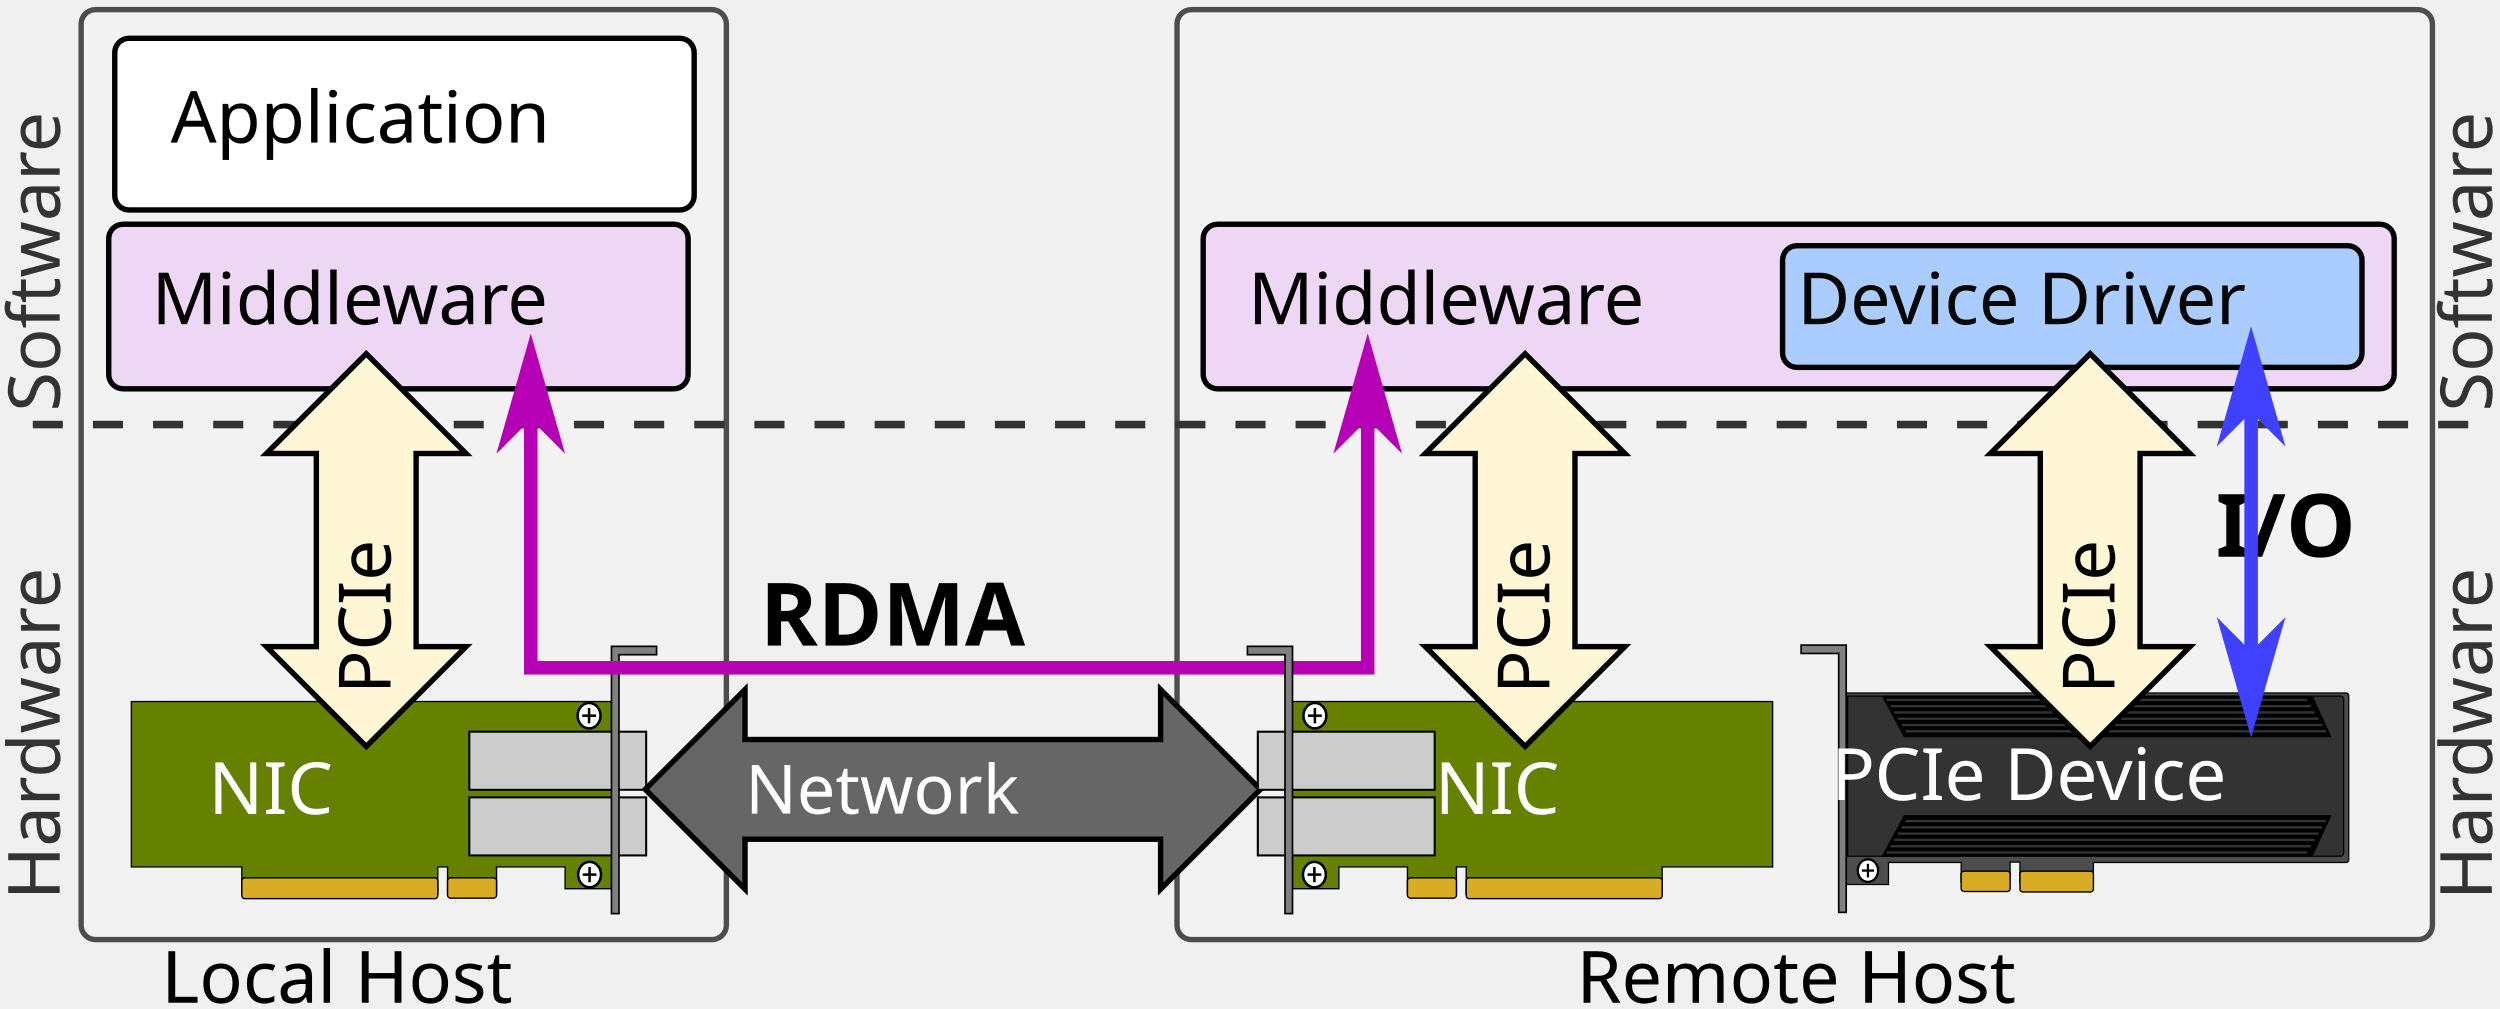
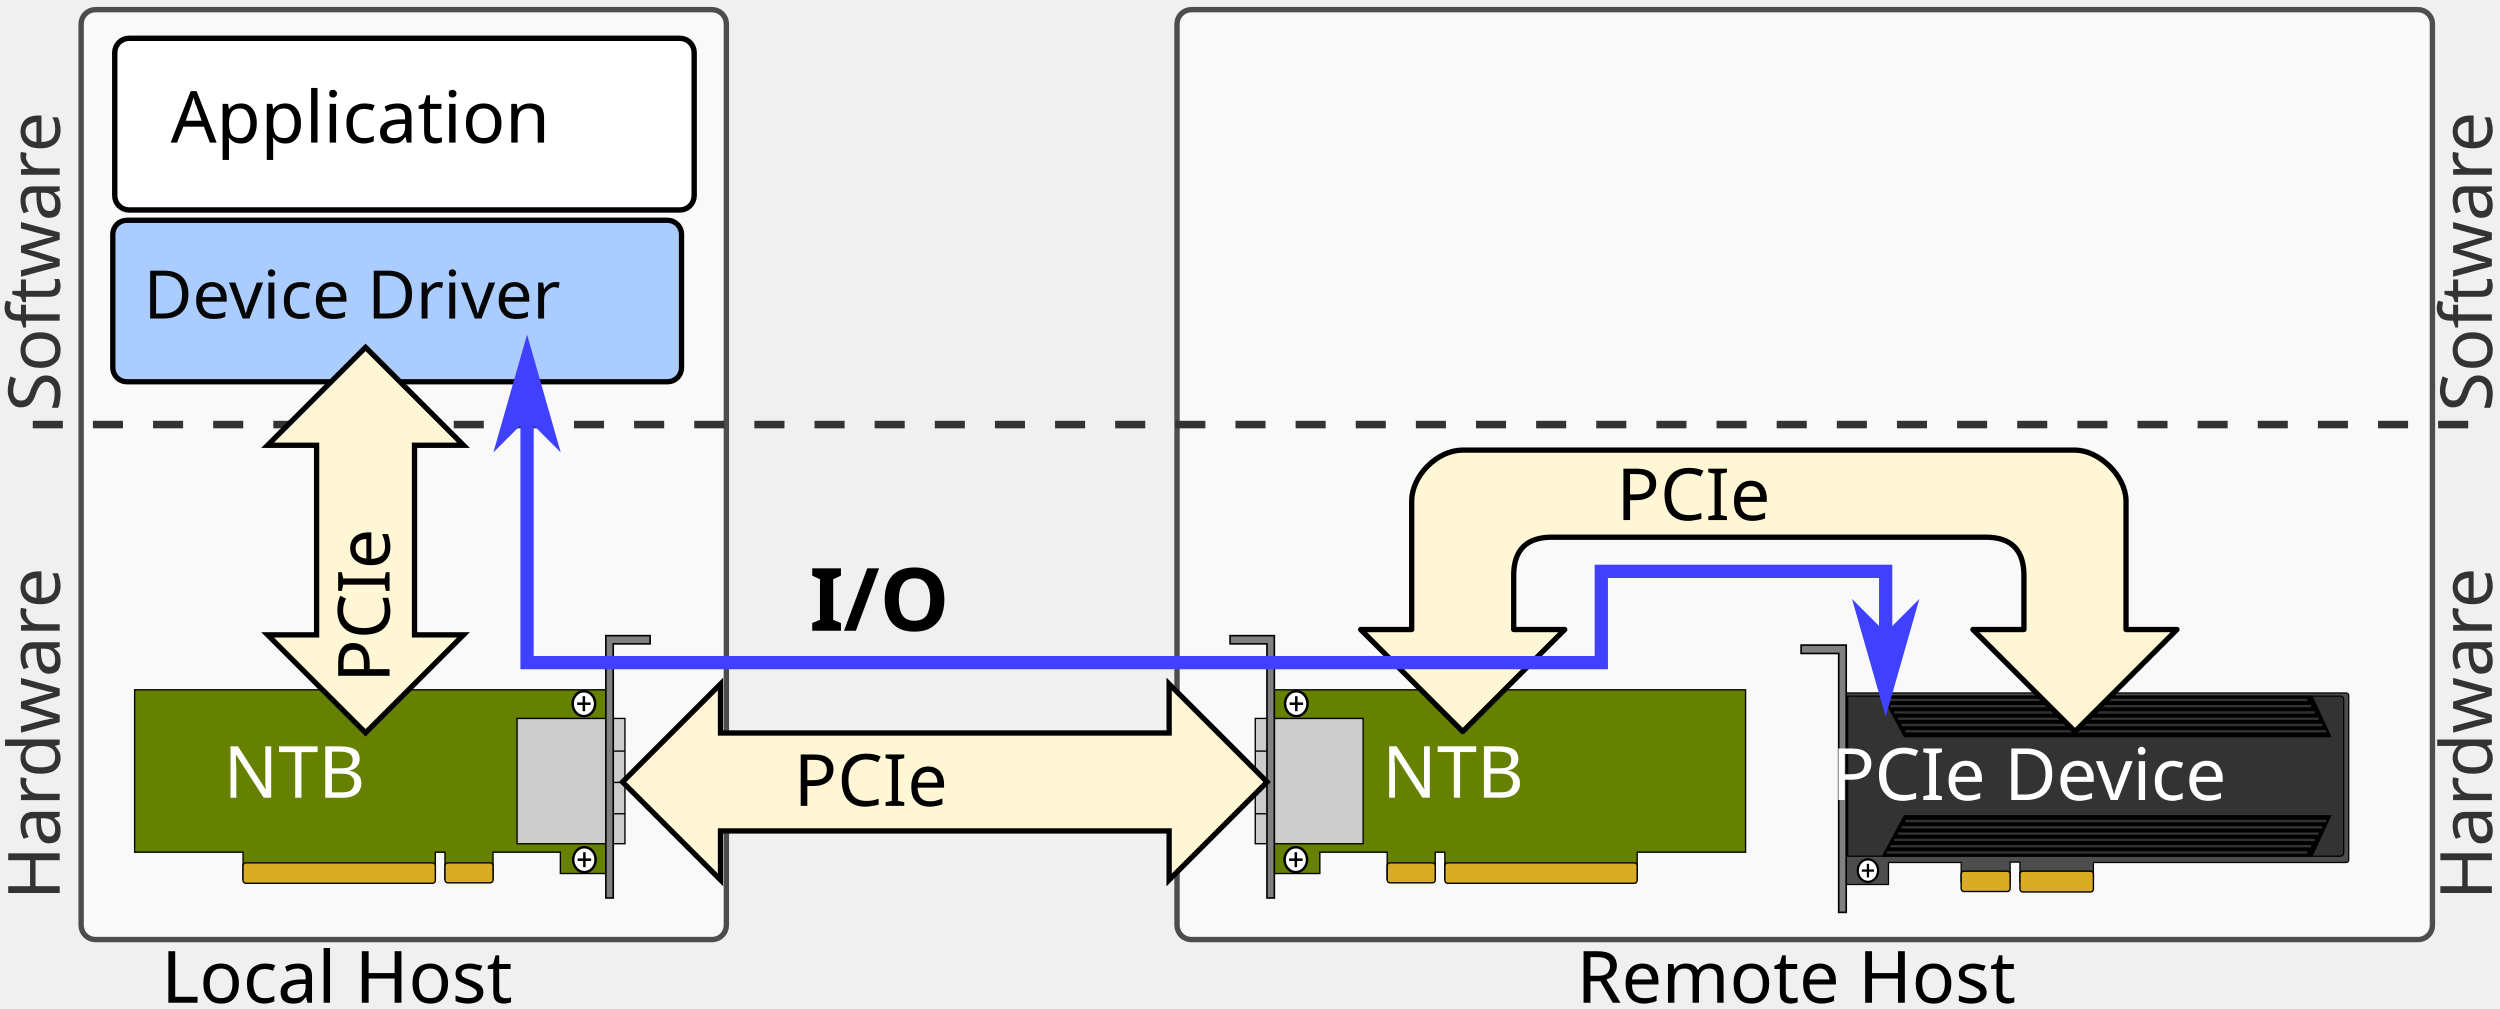
<svg xmlns="http://www.w3.org/2000/svg" width="243pt" height="98pt" viewBox="0 0 85.725 34.572" version="1.1" id="svg20802">
  <defs id="defs20799">
    <marker style="overflow:visible" id="marker25870" refX="0" refY="0" orient="auto">
      <path transform="matrix(0.4,0,0,0.4,4,0)" style="fill:#b600b6;fill-opacity:1;fill-rule:evenodd;stroke:#b600b6;stroke-width:1pt;stroke-opacity:1" d="M 0,0 5,-5 -12.5,0 5,5 Z" id="path25868" />
    </marker>
    <marker orient="auto" refY="0" refX="0" id="marker1285" style="overflow:visible">
      <path id="path1283" d="M 0,0 5,-5 -12.5,0 5,5 Z" style="fill:#b600b6;fill-opacity:1;fill-rule:evenodd;stroke:#b600b6;stroke-width:1pt;stroke-opacity:1" transform="matrix(-0.4,0,0,-0.4,-4,0)" />
    </marker>
    <marker orient="auto" refY="0" refX="0" id="marker6997" style="overflow:visible">
      <path id="path6995" d="M 0,0 5,-5 -12.5,0 5,5 Z" style="fill:#b600b6;fill-opacity:1;fill-rule:evenodd;stroke:#b600b6;stroke-width:1pt;stroke-opacity:1" transform="matrix(0.4,0,0,0.4,4,0)" />
    </marker>
    <marker orient="auto" refY="0" refX="0" id="marker8459" style="overflow:visible">
      <path id="path8457" d="M 0,0 5,-5 -12.5,0 5,5 Z" style="fill:#b600b6;fill-opacity:1;fill-rule:evenodd;stroke:#b600b6;stroke-width:1pt;stroke-opacity:1" transform="matrix(-0.4,0,0,-0.4,-4,0)" />
    </marker>
    <marker orient="auto" refY="0" refX="0" id="marker6997-9" style="overflow:visible">
      <path id="path6995-6" d="M 0,0 5,-5 -12.5,0 5,5 Z" style="fill:#4040ff;fill-opacity:1;fill-rule:evenodd;stroke:#4040ff;stroke-width:1pt;stroke-opacity:1" transform="matrix(0.4,0,0,0.4,4,0)" />
    </marker>
    <marker orient="auto" refY="0" refX="0" id="marker8459-2" style="overflow:visible">
      <path id="path8457-5" d="M 0,0 5,-5 -12.5,0 5,5 Z" style="fill:#4040ff;fill-opacity:1;fill-rule:evenodd;stroke:#4040ff;stroke-width:1pt;stroke-opacity:1" transform="matrix(-0.4,0,0,-0.4,-4,0)" />
    </marker>
    <marker orient="auto" refY="0" refX="0" id="marker6997-9-2" style="overflow:visible">
      <path id="path6995-6-9" d="M 0,0 5,-5 -12.5,0 5,5 Z" style="fill:#4040ff;fill-opacity:1;fill-rule:evenodd;stroke:#4040ff;stroke-width:1pt;stroke-opacity:1" transform="matrix(0.4,0,0,0.4,4,0)" />
    </marker>
    <marker orient="auto" refY="0" refX="0" id="marker8459-2-4" style="overflow:visible">
      <path id="path8457-5-3" d="M 0,0 5,-5 -12.5,0 5,5 Z" style="fill:#4040ff;fill-opacity:1;fill-rule:evenodd;stroke:#4040ff;stroke-width:1pt;stroke-opacity:1" transform="matrix(-0.4,0,0,-0.4,-4,0)" />
    </marker>
  </defs>
  <g id="layer1" style="display:inline">
-     <rect style="fill:#f2f2f2;fill-opacity:1;stroke:#4d4d4d;stroke-width:0.185;stroke-linecap:round;stroke-miterlimit:4;stroke-dasharray:none" id="rect50794" width="22.125" height="31.887" x="2.782" y="0.331" rx="0.491" ry="0.491" />
+     <rect style="fill:#f9f9f9;fill-opacity:1;stroke:#4d4d4d;stroke-width:0.185;stroke-linecap:round;stroke-miterlimit:4;stroke-dasharray:none" id="rect50794" width="22.125" height="31.887" x="2.782" y="0.331" rx="0.491" ry="0.491" />
    <text xml:space="preserve" style="font-style:normal;font-variant:normal;font-weight:normal;font-stretch:normal;font-size:2.469px;line-height:125%;font-family:sans-serif;-inkscape-font-specification:sans-serif;text-align:center;letter-spacing:0px;word-spacing:0px;text-anchor:middle;fill:#000000;fill-opacity:1;stroke:none;stroke-width:0.213px;stroke-linecap:butt;stroke-linejoin:miter;stroke-opacity:1" x="63.197" y="34.38" id="text148226">
      <tspan id="tspan148224" x="63.197" y="34.38" style="font-style:normal;font-variant:normal;font-weight:normal;font-stretch:normal;font-size:2.469px;font-family:sans-serif;-inkscape-font-specification:sans-serif;fill:#000000;fill-opacity:1;stroke-width:0.213px">Remote Host</tspan>
    </text>
-     <rect style="fill:#f2f2f2;fill-opacity:1;stroke:#4d4d4d;stroke-width:0.185;stroke-linecap:round;stroke-miterlimit:4;stroke-dasharray:none" id="rect43406" width="43.048" height="31.887" x="40.36" y="0.331" rx="0.491" ry="0.491" />
+     <rect style="fill:#f9f9f9;fill-opacity:1;stroke:#4d4d4d;stroke-width:0.185;stroke-linecap:round;stroke-miterlimit:4;stroke-dasharray:none" id="rect43406" width="43.048" height="31.887" x="40.36" y="0.331" rx="0.491" ry="0.491" />
    <text xml:space="preserve" style="font-style:normal;font-variant:normal;font-weight:normal;font-stretch:normal;font-size:2.469px;line-height:125%;font-family:sans-serif;-inkscape-font-specification:sans-serif;text-align:center;letter-spacing:0px;word-spacing:0px;text-anchor:middle;fill:#000000;fill-opacity:1;stroke:none;stroke-width:0.213px;stroke-linecap:butt;stroke-linejoin:miter;stroke-opacity:1" x="13.159" y="34.38" id="text50798">
      <tspan id="tspan50796" x="13.159" y="34.38" style="font-style:normal;font-variant:normal;font-weight:normal;font-stretch:normal;font-size:2.469px;font-family:sans-serif;-inkscape-font-specification:sans-serif;fill:#000000;fill-opacity:1;stroke-width:0.213px">Local Host</tspan>
    </text>
    <rect ry="0.491" rx="0.491" y="1.313" x="3.935" height="5.887" width="19.868" id="rect1373" style="display:inline;fill:#ffffff;fill-opacity:1;stroke:#000000;stroke-width:0.185;stroke-miterlimit:4;stroke-dasharray:none;stroke-dashoffset:0" />
    <text id="text1377" y="4.888" x="13.958" style="font-style:normal;font-weight:normal;font-size:2.469px;line-height:1.25;font-family:sans-serif;letter-spacing:0px;word-spacing:0px;display:inline;fill:#000000;fill-opacity:1;stroke:none;stroke-width:0.07;stroke-miterlimit:4;stroke-dasharray:none" xml:space="preserve">
      <tspan id="tspan1375" style="font-style:normal;font-variant:normal;font-weight:normal;font-stretch:normal;font-size:2.469px;font-family:sans-serif;-inkscape-font-specification:sans-serif;text-align:center;text-anchor:middle;fill:#000000;stroke:none;stroke-width:0.07;stroke-miterlimit:4;stroke-dasharray:none" y="4.888" x="13.958">Application</tspan>
    </text>
    <text id="text10134" y="2.044" x="-7.368" style="font-style:normal;font-weight:normal;font-size:2.469px;line-height:1.25;font-family:sans-serif;letter-spacing:0px;word-spacing:0px;display:inline;fill:#333333;fill-opacity:1;stroke:none;stroke-width:0.245" xml:space="preserve" transform="rotate(-90)">
      <tspan id="tspan10132" style="font-style:normal;font-variant:normal;font-weight:normal;font-stretch:normal;font-size:2.469px;font-family:sans-serif;-inkscape-font-specification:sans-serif;text-align:center;text-anchor:middle;fill:#333333;stroke-width:0.245" y="2.044" x="-7.368">Software</tspan>
    </text>
    <text id="text10138" y="2.044" x="-23.556" style="font-style:normal;font-weight:normal;font-size:2.469px;line-height:1.25;font-family:sans-serif;letter-spacing:0px;word-spacing:0px;display:inline;fill:#333333;fill-opacity:1;stroke:none;stroke-width:0.245" xml:space="preserve" transform="rotate(-90)">
      <tspan id="tspan10136" style="font-style:normal;font-variant:normal;font-weight:normal;font-stretch:normal;font-size:2.469px;font-family:sans-serif;-inkscape-font-specification:sans-serif;text-align:center;text-anchor:middle;fill:#333333;stroke-width:0.245" y="2.044" x="-23.556">Hardware</tspan>
    </text>
    <path id="path10140" d="M 84.635,14.558 H 0.746" style="display:inline;fill:none;stroke:#333333;stroke-width:0.258;stroke-linecap:butt;stroke-linejoin:miter;stroke-miterlimit:4;stroke-dasharray:1.031, 1.031;stroke-dashoffset:0;stroke-opacity:1" />
    <text id="text98680" y="85.442" x="-7.368" style="font-style:normal;font-weight:normal;font-size:2.469px;line-height:1.25;font-family:sans-serif;letter-spacing:0px;word-spacing:0px;display:inline;fill:#333333;fill-opacity:1;stroke:none;stroke-width:0.245" xml:space="preserve" transform="rotate(-90)">
      <tspan id="tspan98678" style="font-style:normal;font-variant:normal;font-weight:normal;font-stretch:normal;font-size:2.469px;font-family:sans-serif;-inkscape-font-specification:sans-serif;text-align:center;text-anchor:middle;fill:#333333;stroke-width:0.245" y="85.442" x="-7.368">Software</tspan>
    </text>
    <text id="text98684" y="85.442" x="-23.556" style="font-style:normal;font-weight:normal;font-size:2.469px;line-height:1.25;font-family:sans-serif;letter-spacing:0px;word-spacing:0px;display:inline;fill:#333333;fill-opacity:1;stroke:none;stroke-width:0.245" xml:space="preserve" transform="rotate(-90)">
      <tspan id="tspan98682" style="font-style:normal;font-variant:normal;font-weight:normal;font-stretch:normal;font-size:2.469px;font-family:sans-serif;-inkscape-font-specification:sans-serif;text-align:center;text-anchor:middle;fill:#333333;stroke-width:0.245" y="85.442" x="-23.556">Hardware</tspan>
    </text>
    <g id="g73316" transform="matrix(0.9270674,0,0,0.9270674,113.8896,53.30376)">
      <g id="g212990" transform="matrix(0.7608266,0,0,0.7608266,-121.8735,-59.69774)">
        <path id="path14960" d="m 88.389,36.581 v 8.242 1.068 h 2.137 v -1.068 h 3.533 v 0.95 l 2.381,0.009 v -0.98 h 0.476 V 45.773 h 3.572 v -0.95 h 12.016 0.275 c 0.068,0 0.122,-0.054 0.122,-0.122 v -7.998 c 0,-0.068 -0.054,-0.122 -0.122,-0.122 h -0.275 z" style="display:inline;fill:#4d4d4d;fill-opacity:1;stroke:#000000;stroke-width:0.061;stroke-linecap:round;stroke-miterlimit:4;stroke-dasharray:none;stroke-dashoffset:0" />
        <path id="path14966" d="m 88.542,36.733 v 7.784 h 23.81 v -0.003 c 0.01,0.002 0.02,0.003 0.03,0.003 h 0.122 c 0.085,0 0.153,-0.068 0.153,-0.153 v -7.479 c 0,-0.085 -0.068,-0.153 -0.153,-0.153 h -0.122 c -0.011,0 -0.021,0.001 -0.03,0.003 v -0.003 z" style="display:inline;fill:#333333;fill-opacity:1;stroke:#000000;stroke-width:0.061;stroke-linecap:round;stroke-miterlimit:4;stroke-dasharray:none;stroke-dashoffset:0" />
        <g style="display:inline" id="g14982" transform="matrix(0.1153735,0,0,0.1153735,84.54558,53.11771)">
          <path style="fill:#000000;stroke:#000000;stroke-width:0.265px;stroke-linecap:butt;stroke-linejoin:miter;stroke-opacity:1" d="m 49.189,-142.011 9.26,17.198 h 179.917 l -7.937,-17.198 H 49.189" id="path14968" />
          <path style="fill:none;stroke:#333333;stroke-width:1;stroke-linecap:butt;stroke-linejoin:miter;stroke-miterlimit:4;stroke-dasharray:none;stroke-opacity:1" d="M 58.979,-127.194 H 236.25" id="path14970" />
          <path id="path14972" d="M 57.392,-129.84 H 234.662" style="fill:none;stroke:#333333;stroke-width:1;stroke-linecap:butt;stroke-linejoin:miter;stroke-miterlimit:4;stroke-dasharray:none;stroke-opacity:1" />
          <path style="fill:none;stroke:#333333;stroke-width:1;stroke-linecap:butt;stroke-linejoin:miter;stroke-miterlimit:4;stroke-dasharray:none;stroke-opacity:1" d="M 55.804,-132.486 H 233.075" id="path14974" />
          <path id="path14976" d="M 54.217,-135.132 H 231.487" style="fill:none;stroke:#333333;stroke-width:1;stroke-linecap:butt;stroke-linejoin:miter;stroke-miterlimit:4;stroke-dasharray:none;stroke-opacity:1" />
          <path style="fill:none;stroke:#333333;stroke-width:1;stroke-linecap:butt;stroke-linejoin:miter;stroke-miterlimit:4;stroke-dasharray:none;stroke-opacity:1" d="M 52.629,-137.778 H 229.9" id="path14978" />
          <path id="path14980" d="M 51.042,-140.424 H 228.312" style="fill:none;stroke:#333333;stroke-width:1;stroke-linecap:butt;stroke-linejoin:miter;stroke-miterlimit:4;stroke-dasharray:none;stroke-opacity:1" />
        </g>
        <g style="display:inline" transform="matrix(0.1153735,0,0,-0.1153735,84.54558,28.1332)" id="g14998">
          <path id="path14984" d="m 49.189,-142.011 9.26,17.198 h 179.917 l -7.937,-17.198 H 49.189" style="fill:#000000;stroke:#000000;stroke-width:0.265px;stroke-linecap:butt;stroke-linejoin:miter;stroke-opacity:1" />
          <path id="path14986" d="M 58.979,-127.194 H 236.25" style="fill:none;stroke:#333333;stroke-width:1;stroke-linecap:butt;stroke-linejoin:miter;stroke-miterlimit:4;stroke-dasharray:none;stroke-opacity:1" />
          <path style="fill:none;stroke:#333333;stroke-width:1;stroke-linecap:butt;stroke-linejoin:miter;stroke-miterlimit:4;stroke-dasharray:none;stroke-opacity:1" d="M 57.392,-129.84 H 234.662" id="path14988" />
          <path id="path14990" d="M 55.804,-132.486 H 233.075" style="fill:none;stroke:#333333;stroke-width:1;stroke-linecap:butt;stroke-linejoin:miter;stroke-miterlimit:4;stroke-dasharray:none;stroke-opacity:1" />
          <path style="fill:none;stroke:#333333;stroke-width:1;stroke-linecap:butt;stroke-linejoin:miter;stroke-miterlimit:4;stroke-dasharray:none;stroke-opacity:1" d="M 54.217,-135.132 H 231.487" id="path14992" />
          <path id="path14994" d="M 52.629,-137.778 H 229.9" style="fill:none;stroke:#333333;stroke-width:1;stroke-linecap:butt;stroke-linejoin:miter;stroke-miterlimit:4;stroke-dasharray:none;stroke-opacity:1" />
          <path style="fill:none;stroke:#333333;stroke-width:1;stroke-linecap:butt;stroke-linejoin:miter;stroke-miterlimit:4;stroke-dasharray:none;stroke-opacity:1" d="M 51.042,-140.424 H 228.312" id="path14996" />
        </g>
        <g id="g15006" transform="matrix(0.1899903,0,0,0.1899903,22.94743,63.89279)">
          <path style="display:inline;opacity:1;fill:#ffffff;fill-opacity:1;stroke:#000000;stroke-width:0.578;stroke-linecap:round;stroke-linejoin:miter;stroke-miterlimit:4;stroke-dasharray:none;stroke-dashoffset:0;stroke-opacity:1" id="path15000" d="m 353.037,-98.304 a 2.601,2.89 0 0 1 -2.578,2.89 2.601,2.89 0 0 1 -2.624,-2.838 2.601,2.89 0 0 1 2.53,-2.942 2.601,2.89 0 0 1 2.67,2.785" />
          <path style="display:inline;fill:none;fill-rule:evenodd;stroke:#000000;stroke-width:0.578px;stroke-linecap:butt;stroke-linejoin:miter;stroke-opacity:1" d="m 350.437,-100.038 v 3.468" id="path15002" />
          <path style="display:inline;fill:none;fill-rule:evenodd;stroke:#000000;stroke-width:0.578px;stroke-linecap:butt;stroke-linejoin:miter;stroke-opacity:1" d="m 348.876,-98.304 h 3.122" id="path15004" />
        </g>
        <path style="display:inline;fill:#808080;fill-rule:evenodd;stroke:#000000;stroke-width:0.081px;stroke-linecap:butt;stroke-linejoin:miter;stroke-opacity:1" d="m 86.279,34.254 v 0.406 h 1.827 v 12.587 h 0.365 V 34.66 34.254 Z" id="path200729" />
        <rect ry="0.14" rx="0.14" y="45.244" x="94.059" height="0.988" width="2.381" id="rect211208" style="display:inline;fill:#d8ac24;fill-opacity:1;stroke:#000000;stroke-width:0.068;stroke-linecap:round;stroke-linejoin:miter;stroke-miterlimit:4;stroke-dasharray:none;stroke-dashoffset:0;stroke-opacity:1" />
        <rect style="display:inline;fill:#d8ac24;fill-opacity:1;stroke:#000000;stroke-width:0.068;stroke-linecap:round;stroke-linejoin:miter;stroke-miterlimit:4;stroke-dasharray:none;stroke-dashoffset:0;stroke-opacity:1" id="rect211210" width="3.572" height="1.012" x="96.917" y="45.244" rx="0.14" ry="0.14" />
      </g>
      <text xml:space="preserve" style="font-style:normal;font-weight:normal;font-size:2.664px;line-height:125%;font-family:Sans;text-align:center;letter-spacing:0px;word-spacing:0px;text-anchor:middle;fill:#ffffff;fill-opacity:1;stroke:none;stroke-width:0.197px;stroke-linecap:butt;stroke-linejoin:miter;stroke-opacity:1" x="-45.39" y="-27.906" id="text15014">
        <tspan id="tspan15012" x="-45.39" y="-27.906" style="font-style:normal;font-variant:normal;font-weight:normal;font-stretch:normal;font-size:2.664px;font-family:sans-serif;-inkscape-font-specification:'sans-serif, Normal';font-variant-ligatures:normal;font-variant-caps:normal;font-variant-numeric:normal;font-variant-east-asian:normal;fill:#ffffff;stroke-width:0.197px">PCIe Device</tspan>
      </text>
    </g>
  </g>
-   <g id="layer2" style="display:inline">
+   <g id="layer2" style="display:none">
    <rect ry="0.491" rx="0.491" y="7.69" x="41.257" height="5.642" width="40.84" id="rect65595" style="display:inline;fill:#eed7f4;fill-opacity:1;stroke:#000000;stroke-width:0.185;stroke-miterlimit:4;stroke-dasharray:none;stroke-dashoffset:0" />
    <text id="text65599" y="11.118" x="51.193" style="font-style:normal;font-weight:normal;font-size:2.469px;line-height:1.25;font-family:sans-serif;letter-spacing:0px;word-spacing:0px;display:inline;fill:#000000;fill-opacity:1;stroke:none;stroke-width:0.07;stroke-miterlimit:4;stroke-dasharray:none" xml:space="preserve">
      <tspan id="tspan65597" style="font-style:normal;font-variant:normal;font-weight:normal;font-stretch:normal;font-size:2.469px;font-family:sans-serif;-inkscape-font-specification:sans-serif;text-align:center;text-anchor:middle;fill:#000000;stroke:none;stroke-width:0.07;stroke-miterlimit:4;stroke-dasharray:none" y="11.118" x="51.193">Middleware</tspan>
    </text>
    <rect ry="0.491" rx="0.491" y="8.426" x="61.125" height="4.17" width="19.868" id="rect65898" style="display:inline;fill:#aaccff;fill-opacity:1;stroke:#000000;stroke-width:0.185;stroke-miterlimit:4;stroke-dasharray:none;stroke-dashoffset:0" />
    <text id="text65902" y="11.118" x="70.931" style="font-style:normal;font-weight:normal;font-size:2.469px;line-height:1.25;font-family:sans-serif;letter-spacing:0px;word-spacing:0px;display:inline;fill:#060606;fill-opacity:1;stroke:none;stroke-width:0.07;stroke-miterlimit:4;stroke-dasharray:none" xml:space="preserve">
      <tspan id="tspan65900" style="font-style:normal;font-variant:normal;font-weight:normal;font-stretch:normal;font-size:2.469px;font-family:sans-serif;-inkscape-font-specification:sans-serif;text-align:center;text-anchor:middle;fill:#060606;fill-opacity:1;stroke:none;stroke-width:0.07;stroke-miterlimit:4;stroke-dasharray:none" y="11.118" x="70.931">Device Driver</tspan>
    </text>
    <text id="text10802" y="19.087" x="80.326" style="font-style:normal;font-weight:normal;font-size:2.999px;line-height:1.25;font-family:sans-serif;letter-spacing:0px;word-spacing:0px;display:inline;fill:#000000;fill-opacity:1;stroke:none;stroke-width:0.07;stroke-miterlimit:4;stroke-dasharray:none" xml:space="preserve">
      <tspan id="tspan10800" style="font-style:normal;font-variant:normal;font-weight:bold;font-stretch:normal;font-size:2.999px;font-family:sans-serif;-inkscape-font-specification:'sans-serif Bold';text-align:center;text-anchor:middle;fill:#000000;stroke:none;stroke-width:0.07;stroke-miterlimit:4;stroke-dasharray:none" y="19.087" x="80.326">I/O</tspan>
    </text>
    <text id="text10806" y="22.134" x="32.558" style="font-style:normal;font-weight:normal;font-size:2.999px;line-height:1.25;font-family:sans-serif;letter-spacing:0px;word-spacing:0px;display:inline;fill:#000000;fill-opacity:1;stroke:none;stroke-width:0.07;stroke-miterlimit:4;stroke-dasharray:none" xml:space="preserve">
      <tspan id="tspan10804" style="font-style:normal;font-variant:normal;font-weight:bold;font-stretch:normal;font-size:2.999px;font-family:sans-serif;-inkscape-font-specification:'sans-serif Bold';text-align:center;text-anchor:middle;fill:#000000;stroke:none;stroke-width:0.07;stroke-miterlimit:4;stroke-dasharray:none" y="22.134" x="32.558">RDMA</tspan>
    </text>
    <g id="g2123" transform="matrix(0.9270674,0,0,0.9270674,1.888148,-3.593154)">
      <path style="display:inline;fill:#fff6d5;fill-opacity:1;stroke:#000000;stroke-width:0.2;stroke-linecap:butt;stroke-linejoin:miter;stroke-miterlimit:4;stroke-dasharray:none;stroke-opacity:1" d="m 78.965,27.794 -3.691,3.691 -3.691,-3.691 h 1.846 v -7.144 h -1.846 l 3.691,-3.691 3.691,3.691 h -1.846 v 7.144 z" id="path52600" />
      <text id="text52604" y="76.173" x="-24.278" style="font-style:normal;font-weight:normal;font-size:2.664px;line-height:1.25;font-family:sans-serif;letter-spacing:0px;word-spacing:0px;display:inline;fill:#ffffff;fill-opacity:1;stroke:none;stroke-width:0.265" xml:space="preserve" transform="rotate(-90)">
        <tspan id="tspan52602" style="font-style:normal;font-variant:normal;font-weight:normal;font-stretch:normal;font-size:2.664px;font-family:sans-serif;-inkscape-font-specification:sans-serif;text-align:center;text-anchor:middle;fill:#000000;stroke-width:0.265" y="76.173" x="-24.278">PCIe</tspan>
      </text>
    </g>
    <path style="display:inline;fill:none;stroke:#4040ff;stroke-width:0.464;stroke-linecap:butt;stroke-linejoin:miter;stroke-miterlimit:4;stroke-dasharray:none;stroke-dashoffset:0;stroke-opacity:1;marker-start:url(#marker6997-9);marker-end:url(#marker8459-2)" d="M 77.191,24.37 V 12.105" id="path8455" />
    <rect ry="0.491" rx="0.491" y="7.69" x="3.728" height="5.642" width="19.868" id="rect101060" style="display:inline;fill:#eed7f4;fill-opacity:1;stroke:#000000;stroke-width:0.185;stroke-miterlimit:4;stroke-dasharray:none;stroke-dashoffset:0" />
    <text id="text101064" y="11.118" x="13.603" style="font-style:normal;font-weight:normal;font-size:2.469px;line-height:1.25;font-family:sans-serif;letter-spacing:0px;word-spacing:0px;display:inline;fill:#000000;fill-opacity:1;stroke:none;stroke-width:0.07;stroke-miterlimit:4;stroke-dasharray:none" xml:space="preserve">
      <tspan id="tspan101062" style="font-style:normal;font-variant:normal;font-weight:normal;font-stretch:normal;font-size:2.469px;font-family:sans-serif;-inkscape-font-specification:sans-serif;text-align:center;text-anchor:middle;fill:#000000;stroke:none;stroke-width:0.07;stroke-miterlimit:4;stroke-dasharray:none" y="11.118" x="13.603">Middleware</tspan>
    </text>
    <g id="g156941" transform="matrix(1.01879,0,0,1.01879,0.06374955,0.01990901)">
      <g id="g5844" transform="matrix(-0.6923285,0,0,0.6923285,81.76915,-23.77876)">
        <path style="display:inline;fill:#668000;fill-rule:evenodd;stroke:#000000;stroke-width:0.067px;stroke-linecap:butt;stroke-linejoin:miter;stroke-opacity:1" d="m 88.437,68.423 v 8.095 l -0.093,1.004 h 2.381 v -1.058 h 3.334 l 4e-6,1.323 2.381,-10e-7 v -1.323 h 0.476 l 4e-6,1.323 h 9.525 l 3e-5,-1.323 h 5.37 v -8.041 z" id="path5814" />
        <g id="g5822" transform="matrix(0.2141549,0,0,0.2141549,14.51154,90.16282)">
          <path style="display:inline;opacity:1;fill:#ffffff;fill-opacity:1;stroke:#000000;stroke-width:0.578;stroke-linecap:round;stroke-linejoin:miter;stroke-miterlimit:4;stroke-dasharray:none;stroke-dashoffset:0;stroke-opacity:1" id="path5816" d="m 353.037,-98.304 a 2.601,2.89 0 0 1 -2.578,2.89 2.601,2.89 0 0 1 -2.624,-2.838 2.601,2.89 0 0 1 2.53,-2.942 2.601,2.89 0 0 1 2.67,2.785" />
          <path style="display:inline;fill:none;fill-rule:evenodd;stroke:#000000;stroke-width:0.578px;stroke-linecap:butt;stroke-linejoin:miter;stroke-opacity:1" d="m 350.437,-100.038 v 3.468" id="path5818" />
          <path style="display:inline;fill:none;fill-rule:evenodd;stroke:#000000;stroke-width:0.578px;stroke-linecap:butt;stroke-linejoin:miter;stroke-opacity:1" d="m 348.876,-98.304 h 3.122" id="path5820" />
        </g>
        <g transform="matrix(0.2141549,0,0,0.2141549,14.48728,97.88819)" id="g5830">
          <path id="path5824" style="display:inline;opacity:1;fill:#ffffff;fill-opacity:1;stroke:#000000;stroke-width:0.578;stroke-linecap:round;stroke-linejoin:miter;stroke-miterlimit:4;stroke-dasharray:none;stroke-dashoffset:0;stroke-opacity:1" d="m 353.037,-98.304 a 2.601,2.89 0 0 1 -2.578,2.89 2.601,2.89 0 0 1 -2.624,-2.838 2.601,2.89 0 0 1 2.53,-2.942 2.601,2.89 0 0 1 2.67,2.785" />
          <path id="path5826" d="m 350.437,-100.038 v 3.468" style="display:inline;fill:none;fill-rule:evenodd;stroke:#000000;stroke-width:0.578px;stroke-linecap:butt;stroke-linejoin:miter;stroke-opacity:1" />
          <path id="path5828" d="m 348.876,-98.304 h 3.122" style="display:inline;fill:none;fill-rule:evenodd;stroke:#000000;stroke-width:0.578px;stroke-linecap:butt;stroke-linejoin:miter;stroke-opacity:1" />
        </g>
        <rect ry="0.14" rx="0.14" y="76.994" x="94.059" height="0.988" width="2.381" id="rect5832" style="display:inline;fill:#d8ac24;fill-opacity:1;stroke:#000000;stroke-width:0.068;stroke-linecap:round;stroke-linejoin:miter;stroke-miterlimit:4;stroke-dasharray:none;stroke-dashoffset:0;stroke-opacity:1" />
        <rect style="display:inline;fill:#d8ac24;fill-opacity:1;stroke:#000000;stroke-width:0.068;stroke-linecap:round;stroke-linejoin:miter;stroke-miterlimit:4;stroke-dasharray:none;stroke-dashoffset:0;stroke-opacity:1" id="rect5834" width="9.525" height="1.012" x="96.917" y="76.994" rx="0.14" ry="0.14" />
        <g id="g5840" transform="matrix(-1.206294,0,0,1.206294,140.4896,32.04496)">
          <rect style="display:inline;fill:#cccccc;fill-opacity:1;stroke:#000000;stroke-width:0.083;stroke-linecap:round;stroke-linejoin:miter;stroke-miterlimit:4;stroke-dasharray:none;stroke-dashoffset:0;stroke-opacity:1" id="rect5836" width="7.128" height="2.341" x="37.393" y="31.373" />
          <rect style="display:inline;fill:#cccccc;fill-opacity:1;stroke:#000000;stroke-width:0.083;stroke-linecap:round;stroke-linejoin:miter;stroke-miterlimit:4;stroke-dasharray:none;stroke-dashoffset:0;stroke-opacity:1" id="rect5838" width="7.128" height="2.341" x="37.393" y="34.019" />
        </g>
        <path style="display:inline;fill:#808080;fill-rule:evenodd;stroke:#000000;stroke-width:0.081px;stroke-linecap:butt;stroke-linejoin:miter;stroke-opacity:1" d="m 86.279,65.74 v 0.406 h 1.827 v 12.587 h 0.365 V 66.146 65.74 Z" id="path5842" />
      </g>
      <text xml:space="preserve" style="font-style:normal;font-variant:normal;font-weight:normal;font-stretch:normal;font-size:2.424px;line-height:125%;font-family:sans-serif;-inkscape-font-specification:'sans-serif, Normal';font-variant-ligatures:normal;font-variant-caps:normal;font-variant-numeric:normal;font-variant-east-asian:normal;text-align:center;letter-spacing:0px;word-spacing:0px;text-anchor:middle;fill:#ffffff;fill-opacity:1;stroke:none;stroke-width:0.223px;stroke-linecap:butt;stroke-linejoin:miter;stroke-opacity:1" x="11.257" y="27.377" id="text5848">
        <tspan id="tspan5846" x="11.257" y="27.377" style="font-style:normal;font-variant:normal;font-weight:normal;font-stretch:normal;font-size:2.424px;font-family:sans-serif;-inkscape-font-specification:'sans-serif, Normal';font-variant-ligatures:normal;font-variant-caps:normal;font-variant-numeric:normal;font-variant-east-asian:normal;fill:#ffffff;stroke-width:0.223px">NIC</tspan>
      </text>
    </g>
    <g id="g2113" transform="matrix(0.9270674,0,0,0.9270674,-0.07414507,-3.593154)">
      <path style="display:inline;fill:#fff6d5;fill-opacity:1;stroke:#000000;stroke-width:0.2;stroke-linecap:butt;stroke-linejoin:miter;stroke-miterlimit:4;stroke-dasharray:none;stroke-opacity:1" d="m 17.317,27.794 -3.691,3.691 -3.691,-3.691 h 1.846 v -7.144 h -1.846 l 3.691,-3.691 3.691,3.691 h -1.846 v 7.144 z" id="path52439" />
      <text id="text52443" y="14.525" x="-24.278" style="font-style:normal;font-weight:normal;font-size:2.664px;line-height:1.25;font-family:sans-serif;letter-spacing:0px;word-spacing:0px;display:inline;fill:#ffffff;fill-opacity:1;stroke:none;stroke-width:0.265" xml:space="preserve" transform="rotate(-90)">
        <tspan id="tspan52441" style="font-style:normal;font-variant:normal;font-weight:normal;font-stretch:normal;font-size:2.664px;font-family:sans-serif;-inkscape-font-specification:sans-serif;text-align:center;text-anchor:middle;fill:#000000;stroke-width:0.265" y="14.525" x="-24.278">PCIe</tspan>
      </text>
    </g>
    <path style="display:inline;fill:none;stroke:#b600b6;stroke-width:0.464;stroke-linecap:butt;stroke-linejoin:miter;stroke-miterlimit:4;stroke-dasharray:none;stroke-dashoffset:0;stroke-opacity:1;marker-start:url(#marker25870);marker-end:url(#marker1285)" d="M 46.898,12.35 V 22.898 H 18.2 V 12.35" id="path1281" />
    <g id="g100427" transform="matrix(0.9270674,0,0,0.9270674,-0.5647182,-5.555446)">
      <path style="display:inline;fill:#666666;fill-opacity:1;stroke:#000000;stroke-width:0.2;stroke-linecap:butt;stroke-linejoin:miter;stroke-miterlimit:4;stroke-dasharray:none;stroke-opacity:1" d="m 43.537,31.498 3.691,3.691 -3.691,3.691 v -1.846 H 28.165 v 1.846 l -3.691,-3.691 3.691,-3.691 v 1.846 h 15.372 z" id="path43653" />
      <text id="text43657" y="36.088" x="35.531" style="font-style:normal;font-weight:normal;font-size:2.52px;line-height:1.25;font-family:sans-serif;letter-spacing:0px;word-spacing:0px;display:inline;fill:#ffffff;fill-opacity:1;stroke:none;stroke-width:0.265" xml:space="preserve">
        <tspan id="tspan43655" style="font-style:normal;font-variant:normal;font-weight:normal;font-stretch:normal;font-size:2.52px;font-family:sans-serif;-inkscape-font-specification:sans-serif;text-align:center;text-anchor:middle;fill:#ffffff;stroke-width:0.265" y="36.088" x="35.531">Network</tspan>
      </text>
    </g>
    <g id="g156964" transform="matrix(1.01879,0,0,1.01879,0.06374955,0.01990901)">
      <g id="g73520" transform="matrix(0.9099689,0,0,0.9099689,92.73907,30.17023)">
        <g id="g233726" transform="matrix(0.7608266,0,0,0.7608266,-121.4875,-59.28664)">
          <path style="display:inline;fill:#668000;fill-rule:evenodd;stroke:#000000;stroke-width:0.067px;stroke-linecap:butt;stroke-linejoin:miter;stroke-opacity:1" d="m 88.437,68.423 v 8.095 l -0.093,1.004 h 2.381 v -1.058 h 3.334 l 4e-6,1.323 2.381,-10e-7 v -1.323 h 0.476 l 4e-6,1.323 h 9.525 l 3e-5,-1.323 h 5.37 v -8.041 z" id="path233453" />
          <g id="g233463" transform="matrix(0.2141549,0,0,0.2141549,14.51154,90.16282)">
            <path style="display:inline;opacity:1;fill:#ffffff;fill-opacity:1;stroke:#000000;stroke-width:0.578;stroke-linecap:round;stroke-linejoin:miter;stroke-miterlimit:4;stroke-dasharray:none;stroke-dashoffset:0;stroke-opacity:1" id="path233457" d="m 353.037,-98.304 a 2.601,2.89 0 0 1 -2.578,2.89 2.601,2.89 0 0 1 -2.624,-2.838 2.601,2.89 0 0 1 2.53,-2.942 2.601,2.89 0 0 1 2.67,2.785" />
            <path style="display:inline;fill:none;fill-rule:evenodd;stroke:#000000;stroke-width:0.578px;stroke-linecap:butt;stroke-linejoin:miter;stroke-opacity:1" d="m 350.437,-100.038 v 3.468" id="path233459" />
            <path style="display:inline;fill:none;fill-rule:evenodd;stroke:#000000;stroke-width:0.578px;stroke-linecap:butt;stroke-linejoin:miter;stroke-opacity:1" d="m 348.876,-98.304 h 3.122" id="path233461" />
          </g>
          <g transform="matrix(0.2141549,0,0,0.2141549,14.48728,97.88819)" id="g233471">
            <path id="path233465" style="display:inline;opacity:1;fill:#ffffff;fill-opacity:1;stroke:#000000;stroke-width:0.578;stroke-linecap:round;stroke-linejoin:miter;stroke-miterlimit:4;stroke-dasharray:none;stroke-dashoffset:0;stroke-opacity:1" d="m 353.037,-98.304 a 2.601,2.89 0 0 1 -2.578,2.89 2.601,2.89 0 0 1 -2.624,-2.838 2.601,2.89 0 0 1 2.53,-2.942 2.601,2.89 0 0 1 2.67,2.785" />
            <path id="path233467" d="m 350.437,-100.038 v 3.468" style="display:inline;fill:none;fill-rule:evenodd;stroke:#000000;stroke-width:0.578px;stroke-linecap:butt;stroke-linejoin:miter;stroke-opacity:1" />
            <path id="path233469" d="m 348.876,-98.304 h 3.122" style="display:inline;fill:none;fill-rule:evenodd;stroke:#000000;stroke-width:0.578px;stroke-linecap:butt;stroke-linejoin:miter;stroke-opacity:1" />
          </g>
          <rect ry="0.14" rx="0.14" y="76.994" x="94.059" height="0.988" width="2.381" id="rect233475" style="display:inline;fill:#d8ac24;fill-opacity:1;stroke:#000000;stroke-width:0.068;stroke-linecap:round;stroke-linejoin:miter;stroke-miterlimit:4;stroke-dasharray:none;stroke-dashoffset:0;stroke-opacity:1" />
          <rect style="display:inline;fill:#d8ac24;fill-opacity:1;stroke:#000000;stroke-width:0.068;stroke-linecap:round;stroke-linejoin:miter;stroke-miterlimit:4;stroke-dasharray:none;stroke-dashoffset:0;stroke-opacity:1" id="rect233477" width="9.525" height="1.012" x="96.917" y="76.994" rx="0.14" ry="0.14" />
          <g id="g1492" transform="matrix(-1.206294,0,0,1.206294,140.4896,32.04496)">
            <rect style="display:inline;fill:#cccccc;fill-opacity:1;stroke:#000000;stroke-width:0.083;stroke-linecap:round;stroke-linejoin:miter;stroke-miterlimit:4;stroke-dasharray:none;stroke-dashoffset:0;stroke-opacity:1" id="rect4215" width="7.128" height="2.341" x="37.393" y="31.373" />
            <rect style="display:inline;fill:#cccccc;fill-opacity:1;stroke:#000000;stroke-width:0.083;stroke-linecap:round;stroke-linejoin:miter;stroke-miterlimit:4;stroke-dasharray:none;stroke-dashoffset:0;stroke-opacity:1" id="rect4313" width="7.128" height="2.341" x="37.393" y="34.019" />
          </g>
          <path style="display:inline;fill:#808080;fill-rule:evenodd;stroke:#000000;stroke-width:0.081px;stroke-linecap:butt;stroke-linejoin:miter;stroke-opacity:1" d="m 86.279,65.74 v 0.406 h 1.827 v 12.587 h 0.365 V 66.146 65.74 Z" id="path233473" />
        </g>
        <text xml:space="preserve" style="font-style:normal;font-variant:normal;font-weight:normal;font-stretch:normal;font-size:2.493px;line-height:125%;font-family:sans-serif;-inkscape-font-specification:'sans-serif, Normal';font-variant-ligatures:normal;font-variant-caps:normal;font-variant-numeric:normal;font-variant-east-asian:normal;text-align:center;letter-spacing:0px;word-spacing:0px;text-anchor:middle;fill:#ffffff;fill-opacity:1;stroke:none;stroke-width:0.245px;stroke-linecap:butt;stroke-linejoin:miter;stroke-opacity:1" x="-44.107" y="-3.07" id="text233907">
          <tspan id="tspan233905" x="-44.107" y="-3.07" style="font-style:normal;font-variant:normal;font-weight:normal;font-stretch:normal;font-size:2.493px;font-family:sans-serif;-inkscape-font-specification:'sans-serif, Normal';font-variant-ligatures:normal;font-variant-caps:normal;font-variant-numeric:normal;font-variant-east-asian:normal;fill:#ffffff;stroke-width:0.245px" />
        </text>
      </g>
      <text xml:space="preserve" style="font-style:normal;font-variant:normal;font-weight:normal;font-stretch:normal;font-size:2.424px;line-height:125%;font-family:sans-serif;-inkscape-font-specification:'sans-serif, Normal';font-variant-ligatures:normal;font-variant-caps:normal;font-variant-numeric:normal;font-variant-east-asian:normal;text-align:center;letter-spacing:0px;word-spacing:0px;text-anchor:middle;fill:#ffffff;fill-opacity:1;stroke:none;stroke-width:0.223px;stroke-linecap:butt;stroke-linejoin:miter;stroke-opacity:1" x="52.532" y="27.377" id="text156921">
        <tspan id="tspan156919" x="52.532" y="27.377" style="font-style:normal;font-variant:normal;font-weight:normal;font-stretch:normal;font-size:2.424px;font-family:sans-serif;-inkscape-font-specification:'sans-serif, Normal';font-variant-ligatures:normal;font-variant-caps:normal;font-variant-numeric:normal;font-variant-east-asian:normal;fill:#ffffff;stroke-width:0.223px">NIC</tspan>
      </text>
    </g>
    <g id="g2118" transform="matrix(0.9270674,0,0,0.9270674,-0.07414507,-3.593154)">
      <path style="display:inline;fill:#fff6d5;fill-opacity:1;stroke:#000000;stroke-width:0.2;stroke-linecap:butt;stroke-linejoin:miter;stroke-miterlimit:4;stroke-dasharray:none;stroke-opacity:1" d="m 60.18,27.794 -3.691,3.691 -3.691,-3.691 h 1.846 v -7.144 h -1.846 l 3.691,-3.691 3.691,3.691 h -1.846 v 7.144 z" id="path52592" />
      <text id="text52596" y="57.387" x="-24.278" style="font-style:normal;font-weight:normal;font-size:2.664px;line-height:1.25;font-family:sans-serif;letter-spacing:0px;word-spacing:0px;display:inline;fill:#ffffff;fill-opacity:1;stroke:none;stroke-width:0.265" xml:space="preserve" transform="rotate(-90)">
        <tspan id="tspan52594" style="font-style:normal;font-variant:normal;font-weight:normal;font-stretch:normal;font-size:2.664px;font-family:sans-serif;-inkscape-font-specification:sans-serif;text-align:center;text-anchor:middle;fill:#000000;stroke-width:0.265" y="57.387" x="-24.278">PCIe</tspan>
      </text>
    </g>
  </g>
-   <g id="layer3" style="display:none">
+   <g id="layer3" style="display:inline">
    <rect ry="0.482" rx="0.482" y="7.553" x="3.868" height="5.538" width="19.502" id="rect55982" style="display:inline;fill:#aaccff;fill-opacity:1;stroke:#000000;stroke-width:0.182;stroke-miterlimit:4;stroke-dasharray:none;stroke-dashoffset:0" />
    <text id="text55986" y="10.918" x="13.561" style="font-style:normal;font-weight:normal;font-size:2.293px;line-height:1.25;font-family:sans-serif;letter-spacing:0px;word-spacing:0px;display:inline;fill:#060606;fill-opacity:1;stroke:none;stroke-width:0.068;stroke-miterlimit:4;stroke-dasharray:none" xml:space="preserve">
      <tspan id="tspan55984" style="font-style:normal;font-variant:normal;font-weight:normal;font-stretch:normal;font-size:2.293px;font-family:sans-serif;-inkscape-font-specification:sans-serif;text-align:center;text-anchor:middle;fill:#060606;fill-opacity:1;stroke:none;stroke-width:0.068;stroke-miterlimit:4;stroke-dasharray:none" y="10.918" x="13.561">Device Driver</tspan>
    </text>
    <text id="text10802-5" y="21.628" x="32.104" style="font-style:normal;font-weight:normal;font-size:2.999px;line-height:1.25;font-family:sans-serif;letter-spacing:0px;word-spacing:0px;display:inline;fill:#000000;fill-opacity:1;stroke:none;stroke-width:0.068;stroke-miterlimit:4;stroke-dasharray:none" xml:space="preserve">
      <tspan id="tspan10800-1" style="font-style:normal;font-variant:normal;font-weight:bold;font-stretch:normal;font-size:2.999px;font-family:sans-serif;-inkscape-font-specification:'sans-serif Bold';text-align:center;text-anchor:middle;fill:#000000;stroke:none;stroke-width:0.068;stroke-miterlimit:4;stroke-dasharray:none" y="21.628" x="32.104">I/O</tspan>
    </text>
    <g id="g73556" transform="matrix(0.9099689,0,0,0.9099689,93.27172,41.70272)">
      <g id="g232533-7" transform="matrix(0.7608266,0,0,0.7608266,-121.7906,-59.81455)">
        <path id="path2407-2" style="display:inline;fill:#cccccc;fill-rule:evenodd;stroke:#000000;stroke-width:0.067px;stroke-linecap:butt;stroke-linejoin:miter;stroke-opacity:1" d="m 87.526,53.965 h 0.607 v 6.206 h -0.607 z m 0.607,4.722 h -0.607 m 0.607,-1.552 h -0.607 m 0.607,-1.552 h -0.607" />
        <path style="display:inline;fill:#668000;fill-rule:evenodd;stroke:#000000;stroke-width:0.067px;stroke-linecap:butt;stroke-linejoin:miter;stroke-opacity:1" d="m 88.437,52.548 v 8.095 l -0.093,1.004 h 2.381 v -1.058 h 3.334 l 4e-6,1.323 2.381,-1e-6 v -1.323 h 0.476 l 4e-6,1.323 h 9.525 l 3e-5,-1.323 h 5.37 v -8.041 z" id="path2409-4" />
        <rect style="display:inline;fill:#cccccc;fill-opacity:1;stroke:#000000;stroke-width:0.067;stroke-linecap:round;stroke-linejoin:miter;stroke-miterlimit:4;stroke-dasharray:none;stroke-dashoffset:0;stroke-opacity:1" id="rect2415-0" width="4.432" height="6.206" x="88.437" y="53.965" />
        <g id="g2423-6" transform="matrix(0.2141549,0,0,0.2141549,14.51154,74.28782)">
          <path style="display:inline;opacity:1;fill:#ffffff;fill-opacity:1;stroke:#000000;stroke-width:0.578;stroke-linecap:round;stroke-linejoin:miter;stroke-miterlimit:4;stroke-dasharray:none;stroke-dashoffset:0;stroke-opacity:1" id="path2417-2" d="m 353.037,-98.304 a 2.601,2.89 0 0 1 -2.578,2.89 2.601,2.89 0 0 1 -2.624,-2.838 2.601,2.89 0 0 1 2.53,-2.942 2.601,2.89 0 0 1 2.67,2.785" />
          <path style="display:inline;fill:none;fill-rule:evenodd;stroke:#000000;stroke-width:0.578px;stroke-linecap:butt;stroke-linejoin:miter;stroke-opacity:1" d="m 350.437,-100.038 v 3.468" id="path2419-9" />
          <path style="display:inline;fill:none;fill-rule:evenodd;stroke:#000000;stroke-width:0.578px;stroke-linecap:butt;stroke-linejoin:miter;stroke-opacity:1" d="m 348.876,-98.304 h 3.122" id="path2421-9" />
        </g>
        <g transform="matrix(0.2141549,0,0,0.2141549,14.48728,82.01319)" id="g2435-0">
          <path id="path2429-8" style="display:inline;opacity:1;fill:#ffffff;fill-opacity:1;stroke:#000000;stroke-width:0.578;stroke-linecap:round;stroke-linejoin:miter;stroke-miterlimit:4;stroke-dasharray:none;stroke-dashoffset:0;stroke-opacity:1" d="m 353.037,-98.304 a 2.601,2.89 0 0 1 -2.578,2.89 2.601,2.89 0 0 1 -2.624,-2.838 2.601,2.89 0 0 1 2.53,-2.942 2.601,2.89 0 0 1 2.67,2.785" />
          <path id="path2431-1" d="m 350.437,-100.038 v 3.468" style="display:inline;fill:none;fill-rule:evenodd;stroke:#000000;stroke-width:0.578px;stroke-linecap:butt;stroke-linejoin:miter;stroke-opacity:1" />
          <path id="path2433-3" d="m 348.876,-98.304 h 3.122" style="display:inline;fill:none;fill-rule:evenodd;stroke:#000000;stroke-width:0.578px;stroke-linecap:butt;stroke-linejoin:miter;stroke-opacity:1" />
        </g>
        <path style="display:inline;fill:#808080;fill-rule:evenodd;stroke:#000000;stroke-width:0.081px;stroke-linecap:butt;stroke-linejoin:miter;stroke-opacity:1" d="m 86.279,49.865 v 0.406 h 1.827 v 12.587 h 0.365 V 50.271 49.865 Z" id="path2437-1" />
        <rect ry="0.14" rx="0.14" y="61.119" x="94.059" height="0.988" width="2.381" id="rect209051-1" style="display:inline;fill:#d8ac24;fill-opacity:1;stroke:#000000;stroke-width:0.068;stroke-linecap:round;stroke-linejoin:miter;stroke-miterlimit:4;stroke-dasharray:none;stroke-dashoffset:0;stroke-opacity:1" />
        <rect style="display:inline;fill:#d8ac24;fill-opacity:1;stroke:#000000;stroke-width:0.068;stroke-linecap:round;stroke-linejoin:miter;stroke-miterlimit:4;stroke-dasharray:none;stroke-dashoffset:0;stroke-opacity:1" id="rect209053-0" width="9.525" height="1.012" x="96.917" y="61.119" rx="0.14" ry="0.14" />
      </g>
      <text xml:space="preserve" style="font-style:normal;font-variant:normal;font-weight:normal;font-stretch:normal;font-size:2.714px;line-height:125%;font-family:sans-serif;-inkscape-font-specification:'sans-serif, Normal';font-variant-ligatures:normal;font-variant-caps:normal;font-variant-numeric:normal;font-variant-east-asian:normal;text-align:center;letter-spacing:0px;word-spacing:0px;text-anchor:middle;fill:#ffffff;fill-opacity:1;stroke:none;stroke-width:0.245px;stroke-linecap:butt;stroke-linejoin:miter;stroke-opacity:1" x="-45.278" y="-15.769" id="text2443-3">
        <tspan id="tspan2441-4" x="-45.278" y="-15.769" style="font-style:normal;font-variant:normal;font-weight:normal;font-stretch:normal;font-size:2.714px;font-family:sans-serif;-inkscape-font-specification:'sans-serif, Normal';font-variant-ligatures:normal;font-variant-caps:normal;font-variant-numeric:normal;font-variant-east-asian:normal;fill:#ffffff;stroke-width:0.245px">NTB</tspan>
      </text>
    </g>
    <g id="g5652" transform="matrix(0.9099689,0,0,0.9099689,-1.308785,-2.077904)">
      <g id="g5610" transform="matrix(-0.7608266,0,0,0.7608266,91.57983,-11.70233)">
        <path id="path5582" style="display:inline;fill:#cccccc;fill-rule:evenodd;stroke:#000000;stroke-width:0.067px;stroke-linecap:butt;stroke-linejoin:miter;stroke-opacity:1" d="m 87.526,53.965 h 0.607 v 6.206 h -0.607 z m 0.607,4.722 h -0.607 m 0.607,-1.552 h -0.607 m 0.607,-1.552 h -0.607" />
        <path style="display:inline;fill:#668000;fill-rule:evenodd;stroke:#000000;stroke-width:0.067px;stroke-linecap:butt;stroke-linejoin:miter;stroke-opacity:1" d="m 88.437,52.548 v 8.095 l -0.093,1.004 h 2.381 v -1.058 h 3.334 l 4e-6,1.323 2.381,-1e-6 v -1.323 h 0.476 l 4e-6,1.323 h 9.525 l 3e-5,-1.323 h 5.37 v -8.041 z" id="path5584" />
        <rect style="display:inline;fill:#cccccc;fill-opacity:1;stroke:#000000;stroke-width:0.067;stroke-linecap:round;stroke-linejoin:miter;stroke-miterlimit:4;stroke-dasharray:none;stroke-dashoffset:0;stroke-opacity:1" id="rect5586" width="4.432" height="6.206" x="88.437" y="53.965" />
        <g id="g5594" transform="matrix(0.2141549,0,0,0.2141549,14.51154,74.28782)">
          <path style="display:inline;opacity:1;fill:#ffffff;fill-opacity:1;stroke:#000000;stroke-width:0.578;stroke-linecap:round;stroke-linejoin:miter;stroke-miterlimit:4;stroke-dasharray:none;stroke-dashoffset:0;stroke-opacity:1" id="path5588" d="m 353.037,-98.304 a 2.601,2.89 0 0 1 -2.578,2.89 2.601,2.89 0 0 1 -2.624,-2.838 2.601,2.89 0 0 1 2.53,-2.942 2.601,2.89 0 0 1 2.67,2.785" />
          <path style="display:inline;fill:none;fill-rule:evenodd;stroke:#000000;stroke-width:0.578px;stroke-linecap:butt;stroke-linejoin:miter;stroke-opacity:1" d="m 350.437,-100.038 v 3.468" id="path5590" />
          <path style="display:inline;fill:none;fill-rule:evenodd;stroke:#000000;stroke-width:0.578px;stroke-linecap:butt;stroke-linejoin:miter;stroke-opacity:1" d="m 348.876,-98.304 h 3.122" id="path5592" />
        </g>
        <g transform="matrix(0.2141549,0,0,0.2141549,14.48728,82.01319)" id="g5602">
          <path id="path5596" style="display:inline;opacity:1;fill:#ffffff;fill-opacity:1;stroke:#000000;stroke-width:0.578;stroke-linecap:round;stroke-linejoin:miter;stroke-miterlimit:4;stroke-dasharray:none;stroke-dashoffset:0;stroke-opacity:1" d="m 353.037,-98.304 a 2.601,2.89 0 0 1 -2.578,2.89 2.601,2.89 0 0 1 -2.624,-2.838 2.601,2.89 0 0 1 2.53,-2.942 2.601,2.89 0 0 1 2.67,2.785" />
          <path id="path5598" d="m 350.437,-100.038 v 3.468" style="display:inline;fill:none;fill-rule:evenodd;stroke:#000000;stroke-width:0.578px;stroke-linecap:butt;stroke-linejoin:miter;stroke-opacity:1" />
          <path id="path5600" d="m 348.876,-98.304 h 3.122" style="display:inline;fill:none;fill-rule:evenodd;stroke:#000000;stroke-width:0.578px;stroke-linecap:butt;stroke-linejoin:miter;stroke-opacity:1" />
        </g>
        <path style="display:inline;fill:#808080;fill-rule:evenodd;stroke:#000000;stroke-width:0.081px;stroke-linecap:butt;stroke-linejoin:miter;stroke-opacity:1" d="m 86.279,49.865 v 0.406 h 1.827 v 12.587 h 0.365 V 50.271 49.865 Z" id="path5604" />
        <rect ry="0.14" rx="0.14" y="61.119" x="94.059" height="0.988" width="2.381" id="rect5606" style="display:inline;fill:#d8ac24;fill-opacity:1;stroke:#000000;stroke-width:0.068;stroke-linecap:round;stroke-linejoin:miter;stroke-miterlimit:4;stroke-dasharray:none;stroke-dashoffset:0;stroke-opacity:1" />
        <rect style="display:inline;fill:#d8ac24;fill-opacity:1;stroke:#000000;stroke-width:0.068;stroke-linecap:round;stroke-linejoin:miter;stroke-miterlimit:4;stroke-dasharray:none;stroke-dashoffset:0;stroke-opacity:1" id="rect5608" width="9.525" height="1.012" x="96.917" y="61.119" rx="0.14" ry="0.14" />
      </g>
      <text xml:space="preserve" style="font-style:normal;font-variant:normal;font-weight:normal;font-stretch:normal;font-size:2.714px;line-height:125%;font-family:sans-serif;-inkscape-font-specification:'sans-serif, Normal';font-variant-ligatures:normal;font-variant-caps:normal;font-variant-numeric:normal;font-variant-east-asian:normal;text-align:center;letter-spacing:0px;word-spacing:0px;text-anchor:middle;fill:#ffffff;fill-opacity:1;stroke:none;stroke-width:0.245px;stroke-linecap:butt;stroke-linejoin:miter;stroke-opacity:1" x="14.999" y="32.344" id="text5614">
        <tspan id="tspan5612" x="14.999" y="32.344" style="font-style:normal;font-variant:normal;font-weight:normal;font-stretch:normal;font-size:2.714px;font-family:sans-serif;-inkscape-font-specification:'sans-serif, Normal';font-variant-ligatures:normal;font-variant-caps:normal;font-variant-numeric:normal;font-variant-east-asian:normal;fill:#ffffff;stroke-width:0.245px">NTB</tspan>
      </text>
    </g>
    <g id="g113172" transform="matrix(0.9099689,0,0,0.9099689,-0.3457348,-4.48553)">
      <path style="display:inline;fill:#fff6d5;fill-opacity:1;stroke:#000000;stroke-width:0.2;stroke-linecap:butt;stroke-linejoin:round;stroke-miterlimit:4;stroke-dasharray:none;stroke-opacity:1" d="m 82.414,28.651 -3.845,3.845 -3.845,-3.845 h 1.923 v -2.037 c 0,-0.961 -0.481,-1.442 -1.442,-1.442 h -16.343 c -0.961,0 -1.442,0.481 -1.442,1.442 l 5e-5,2.037 h 1.923 l -3.845,3.845 -3.845,-3.845 1.923,-2.4e-5 -4e-5,-4.838 c 0,-0.961 0.961,-1.923 1.923,-1.923 h 23.072 c 0.893,0 1.923,0.961 1.923,1.923 l 1e-5,4.838 z" id="path9746" />
      <text id="text9750" y="24.526" x="66.664" style="font-style:normal;font-weight:normal;font-size:2.714px;line-height:1.25;font-family:sans-serif;letter-spacing:0px;word-spacing:0px;display:inline;fill:#000000;fill-opacity:1;stroke:none;stroke-width:0.048" xml:space="preserve">
        <tspan id="tspan9748" style="font-style:normal;font-variant:normal;font-weight:normal;font-stretch:normal;font-size:2.714px;font-family:sans-serif;-inkscape-font-specification:sans-serif;text-align:center;text-anchor:middle;fill:#000000;stroke-width:0.048" y="24.526" x="66.664">PCIe</tspan>
      </text>
    </g>
    <g id="g1065" transform="matrix(0.9099689,0,0,0.9099689,0.1357905,-3.52248)">
      <path style="display:inline;fill:#fff6d5;fill-opacity:1;stroke:#000000;stroke-width:0.2;stroke-linecap:butt;stroke-linejoin:miter;stroke-miterlimit:4;stroke-dasharray:none;stroke-opacity:1" d="m 17.317,27.794 -3.691,3.691 -3.691,-3.691 h 1.846 v -7.144 h -1.846 l 3.691,-3.691 3.691,3.691 h -1.846 v 7.144 z" id="path112527" />
      <text id="text112531" y="14.531" x="-24.226" style="font-style:normal;font-weight:normal;font-size:2.714px;line-height:1.25;font-family:sans-serif;letter-spacing:0px;word-spacing:0px;display:inline;fill:#ffffff;fill-opacity:1;stroke:none;stroke-width:0.265" xml:space="preserve" transform="rotate(-90)">
        <tspan id="tspan112529" style="font-style:normal;font-variant:normal;font-weight:normal;font-stretch:normal;font-size:2.714px;font-family:sans-serif;-inkscape-font-specification:sans-serif;text-align:center;text-anchor:middle;fill:#000000;stroke-width:0.265" y="14.531" x="-24.226">PCIe</tspan>
      </text>
    </g>
    <path style="display:inline;fill:none;stroke:#4040ff;stroke-width:0.455;stroke-linecap:butt;stroke-linejoin:miter;stroke-miterlimit:4;stroke-dasharray:none;stroke-dashoffset:0;stroke-opacity:1;marker-start:url(#marker6997-9-2);marker-end:url(#marker8459-2-4)" d="M 64.66,23.684 V 19.591 H 54.909 V 22.721 H 18.073 V 12.368" id="path8455-7" />
    <g id="g39583" transform="matrix(0.9099689,0,0,0.9099689,-29.59839,9.960223)">
      <path style="display:inline;fill:#fff6d5;fill-opacity:1;stroke:#000000;stroke-width:0.2;stroke-linecap:butt;stroke-linejoin:miter;stroke-miterlimit:4;stroke-dasharray:none;stroke-opacity:1" d="m 76.583,14.83 3.691,3.691 -3.691,3.691 v -1.846 h -16.906 v 1.846 l -3.691,-3.691 3.691,-3.691 v 1.846 h 16.906 z" id="path9758" />
      <text id="text9762" y="19.42" x="67.81" style="font-style:normal;font-weight:normal;font-size:2.714px;line-height:1.25;font-family:sans-serif;letter-spacing:0px;word-spacing:0px;display:inline;fill:#ffffff;fill-opacity:1;stroke:none;stroke-width:0.265" xml:space="preserve">
        <tspan id="tspan9760" style="font-style:normal;font-variant:normal;font-weight:normal;font-stretch:normal;font-size:2.714px;font-family:sans-serif;-inkscape-font-specification:sans-serif;text-align:center;text-anchor:middle;fill:#000000;stroke-width:0.265" y="19.42" x="67.81">PCIe</tspan>
      </text>
    </g>
  </g>
</svg>
